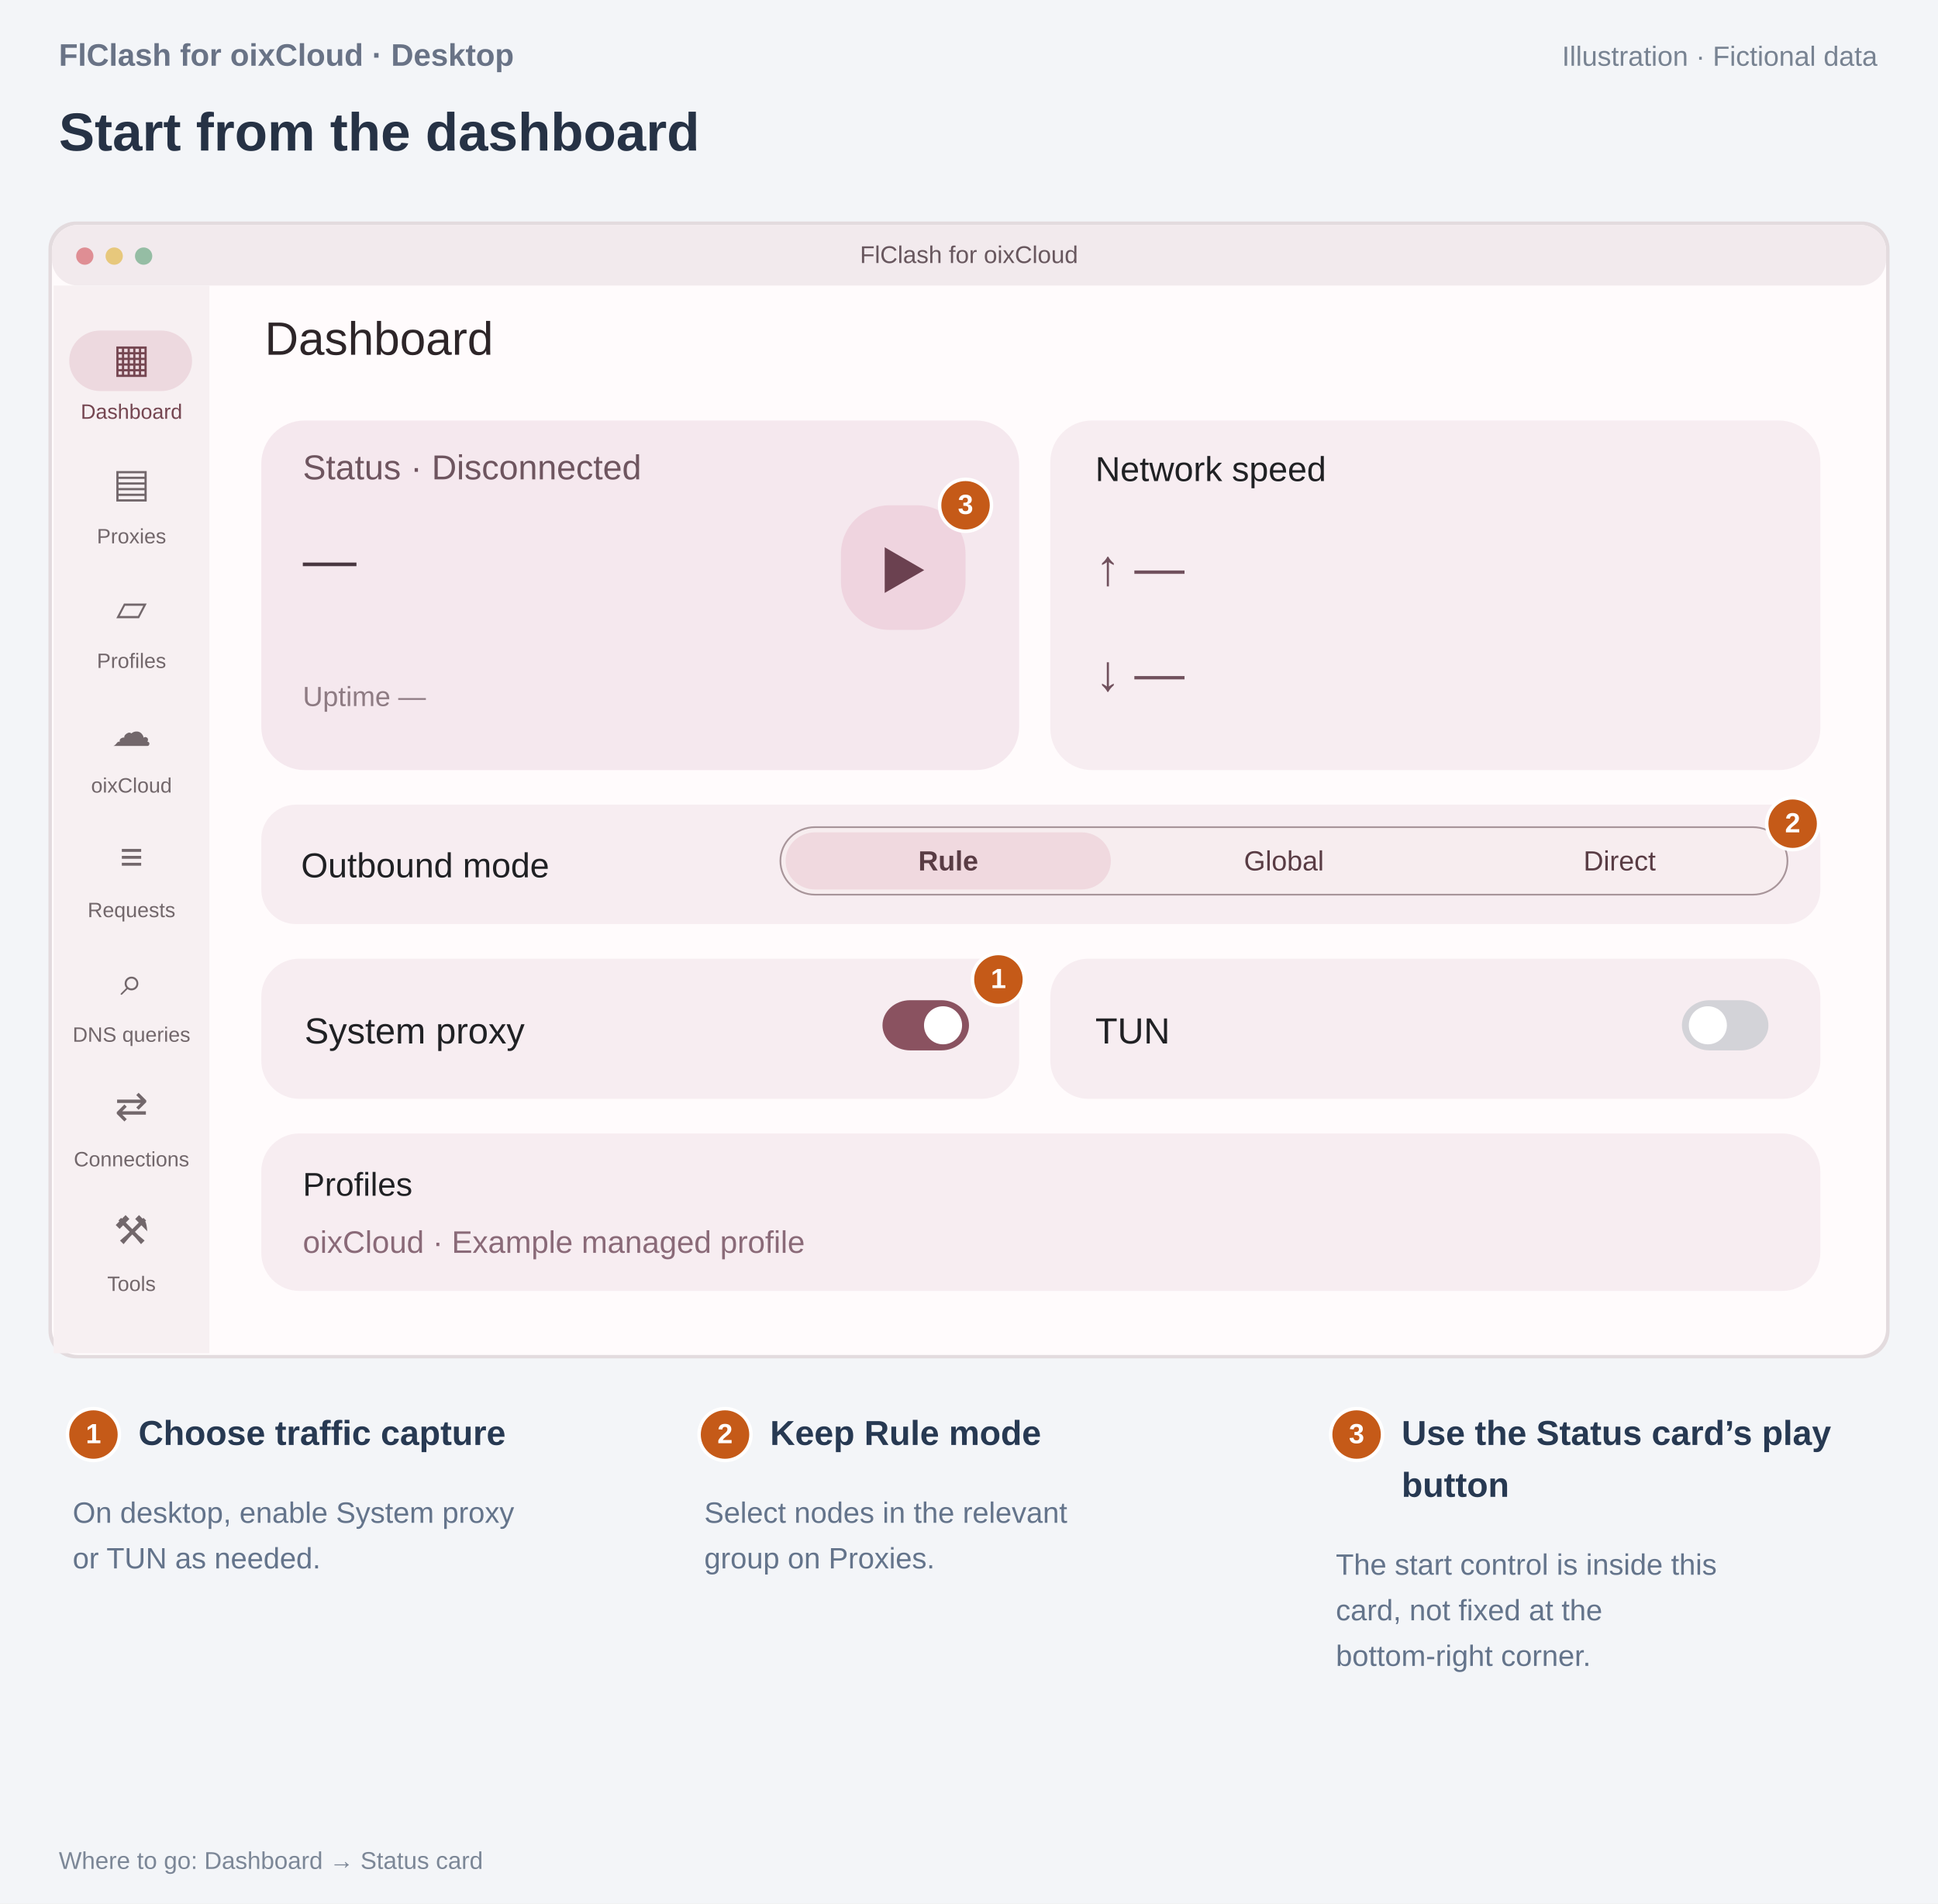
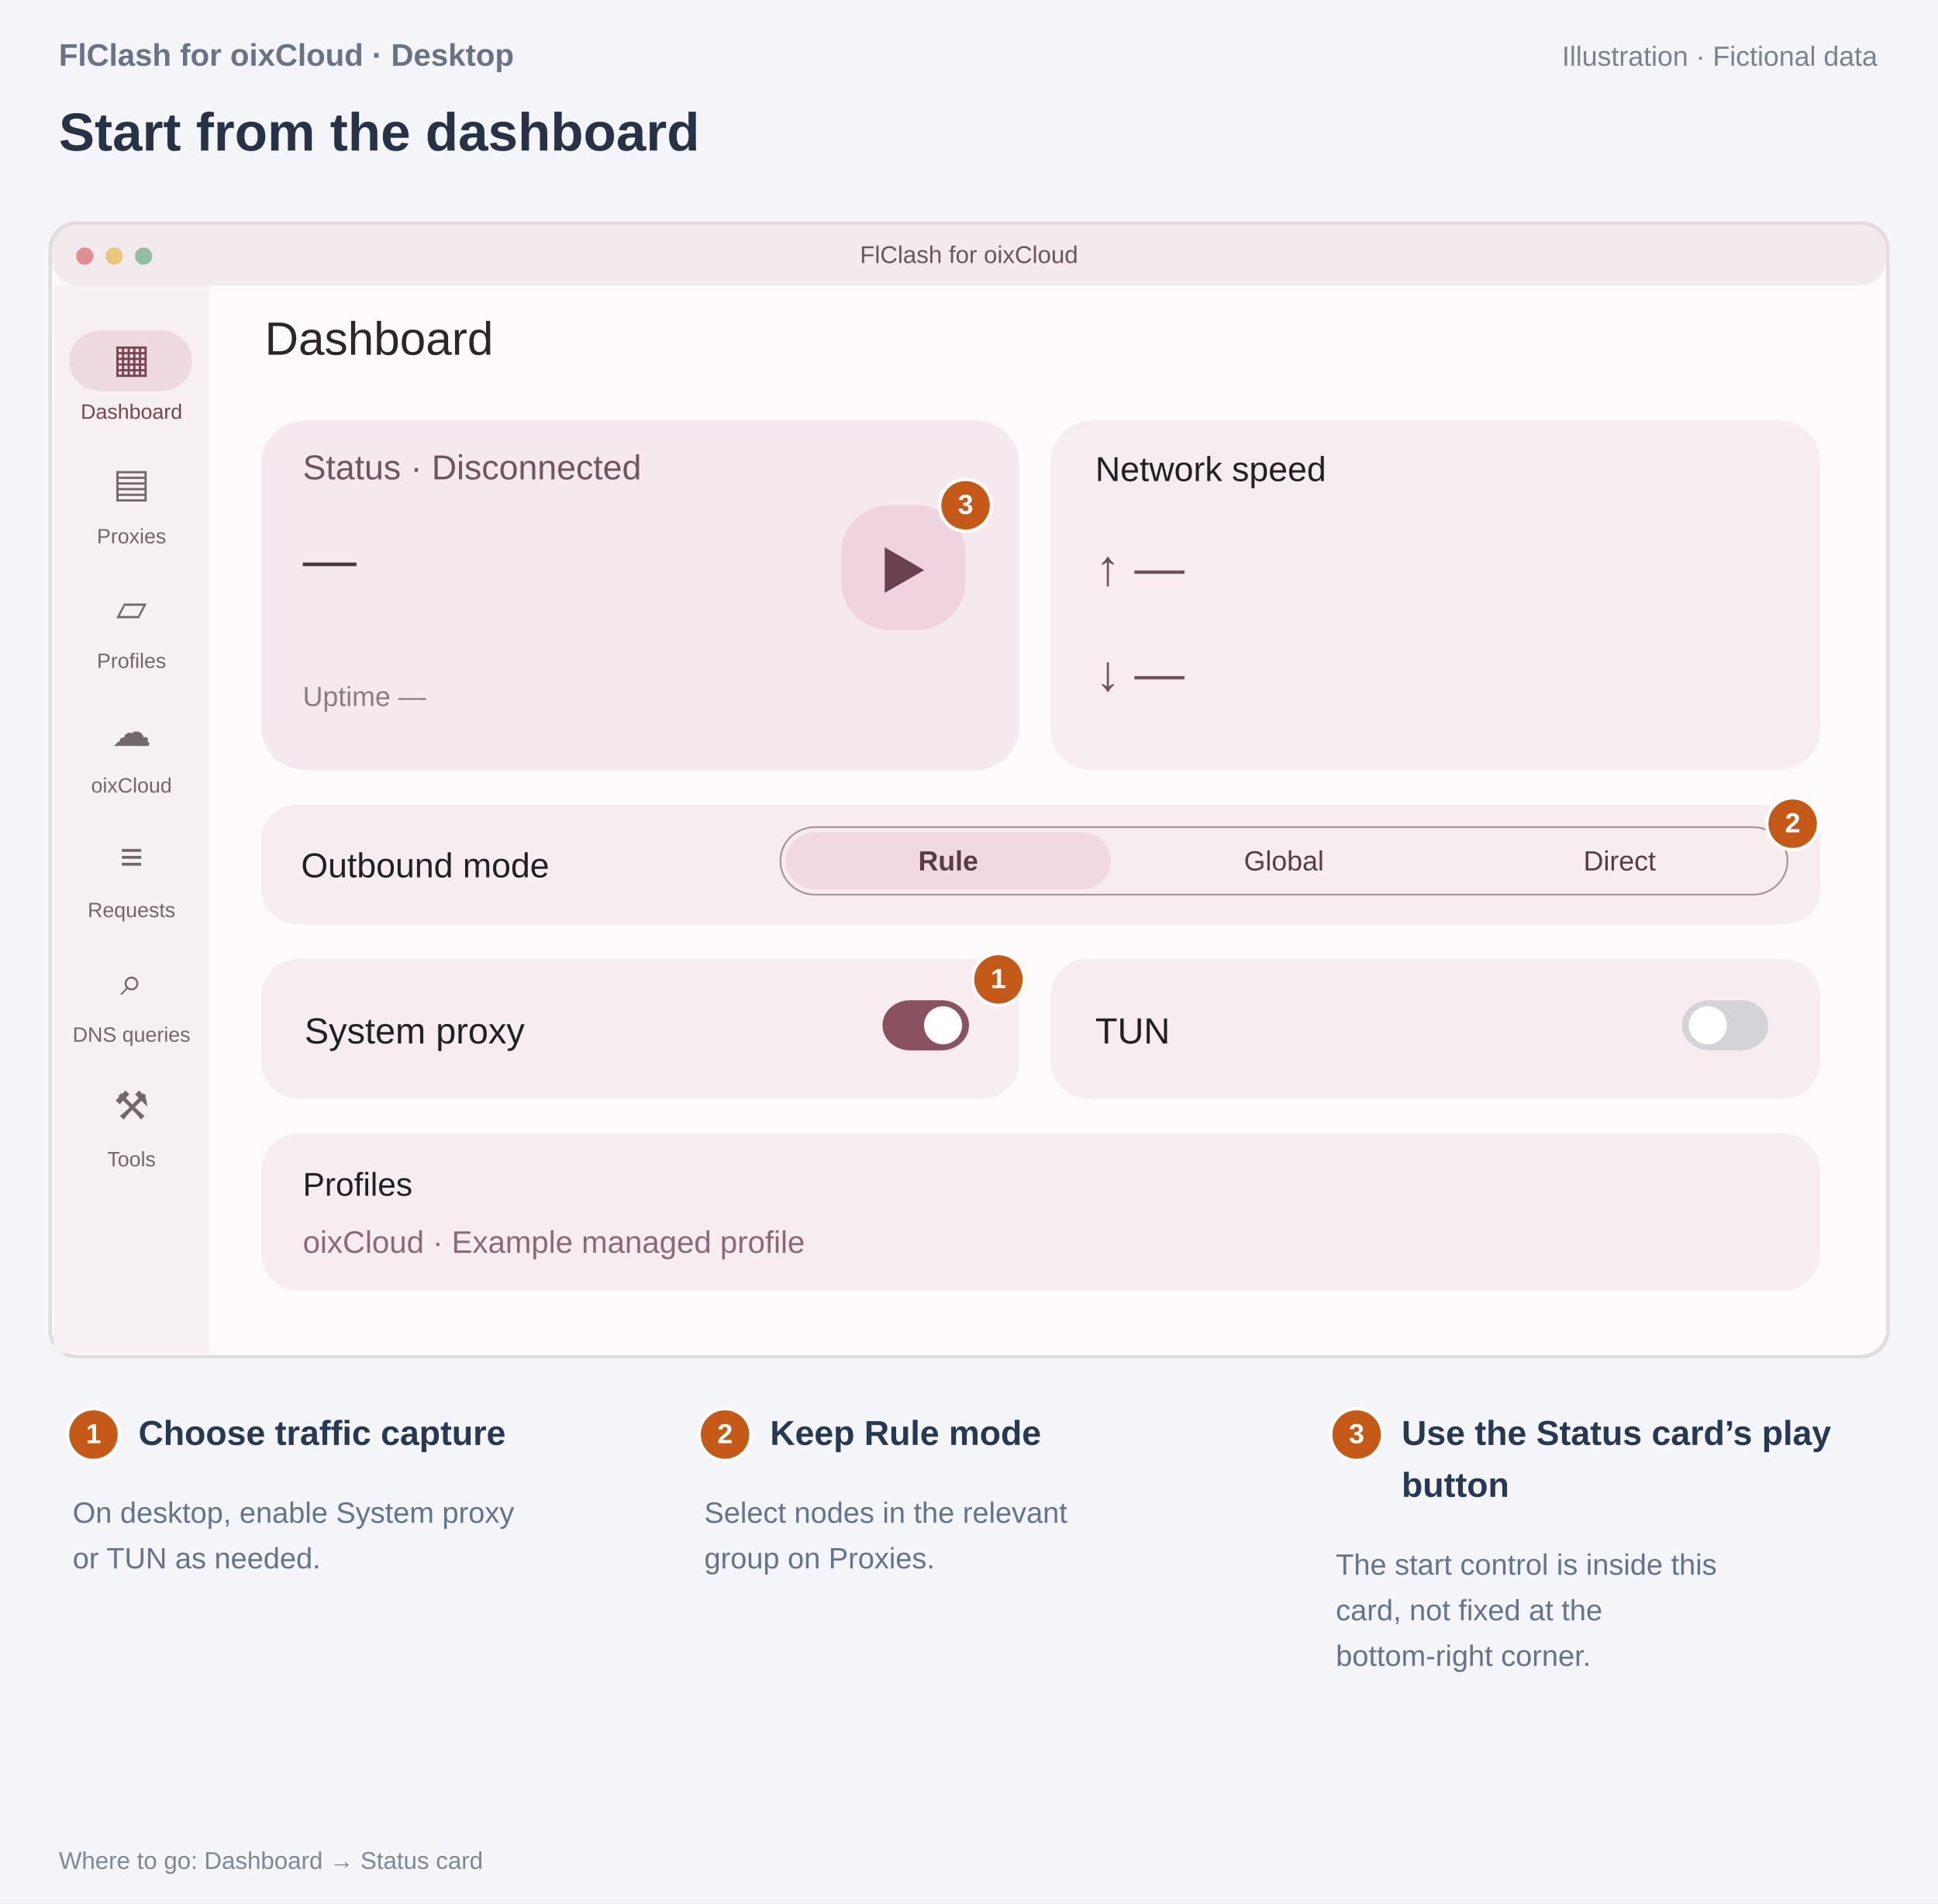
<svg xmlns="http://www.w3.org/2000/svg" width="1120" height="1100" viewBox="0 0 1120 1100" role="img" aria-labelledby="title desc">
  <g font-family="-apple-system,BlinkMacSystemFont,'PingFang SC','Segoe UI',Arial,sans-serif">
    <rect x="0" y="0" width="1120" height="1100" rx="0" fill="#f3f5f8" stroke="none" />
    <text x="34" y="38" font-size="18" fill="#697386" font-weight="600" text-anchor="start">FlClash for oixCloud · Desktop</text>
    <text x="1085" y="38" font-size="16" fill="#788392" font-weight="500" text-anchor="end">Illustration · Fictional data</text>
    <text x="34" y="87" font-size="31" fill="#263245" font-weight="700" text-anchor="start">Start from the dashboard</text>
    <rect x="28" y="128" width="1064" height="657" rx="16" fill="#e3dbde" stroke="none" />
    <rect x="30" y="130" width="1060" height="653" rx="15" fill="#fffbfc" stroke="none" />
    <rect x="30" y="130" width="1060" height="35" rx="15" fill="#f2eaed" stroke="none" />
    <circle cx="49" cy="148" r="5" fill="#df8e94" stroke="none" stroke-width="1" />
    <circle cx="66" cy="148" r="5" fill="#e7c87c" stroke="none" stroke-width="1" />
    <circle cx="83" cy="148" r="5" fill="#95bda4" stroke="none" stroke-width="1" />
    <text x="560" y="152" font-size="14" fill="#68575e" font-weight="500" text-anchor="middle">FlClash for oixCloud</text>
    <rect x="31" y="165" width="90" height="617" rx="0" fill="#f7f0f2" stroke="none" />
    <rect x="40" y="191" width="71" height="35" rx="18" fill="#edd9df" stroke="none" />
    <text x="76" y="215" font-size="23" fill="#754651" font-weight="500" text-anchor="middle">▦</text>
    <text x="76" y="242" font-size="12" fill="#754651" font-weight="500" text-anchor="middle">Dashboard</text>
    <text x="76" y="287" font-size="23" fill="#72676b" font-weight="500" text-anchor="middle">▤</text>
    <text x="76" y="314" font-size="12" fill="#72676b" font-weight="500" text-anchor="middle">Proxies</text>
    <text x="76" y="359" font-size="23" fill="#72676b" font-weight="500" text-anchor="middle">▱</text>
    <text x="76" y="386" font-size="12" fill="#72676b" font-weight="500" text-anchor="middle">Profiles</text>
    <text x="76" y="431" font-size="23" fill="#72676b" font-weight="500" text-anchor="middle">☁</text>
    <text x="76" y="458" font-size="12" fill="#72676b" font-weight="500" text-anchor="middle">oixCloud</text>
    <text x="76" y="503" font-size="23" fill="#72676b" font-weight="500" text-anchor="middle">≡</text>
    <text x="76" y="530" font-size="12" fill="#72676b" font-weight="500" text-anchor="middle">Requests</text>
    <text x="76" y="575" font-size="23" fill="#72676b" font-weight="500" text-anchor="middle">⌕</text>
    <text x="76" y="602" font-size="12" fill="#72676b" font-weight="500" text-anchor="middle">DNS queries</text>
-     <text x="76" y="647" font-size="23" fill="#72676b" font-weight="500" text-anchor="middle">⇄</text>
-     <text x="76" y="674" font-size="12" fill="#72676b" font-weight="500" text-anchor="middle">Connections</text>
-     <text x="76" y="719" font-size="23" fill="#72676b" font-weight="500" text-anchor="middle">⚒</text>
-     <text x="76" y="746" font-size="12" fill="#72676b" font-weight="500" text-anchor="middle">Tools</text>
+     <text x="76" y="647" font-size="23" fill="#72676b" font-weight="500" text-anchor="middle">⚒</text>
+     <text x="76" y="674" font-size="12" fill="#72676b" font-weight="500" text-anchor="middle">Tools</text>
    <text x="153" y="205" font-size="27" fill="#2d2528" font-weight="500" text-anchor="start">Dashboard</text>
    <rect x="151" y="243" width="438" height="202" rx="25" fill="#f5e8ee" stroke="none" />
    <text x="175" y="277" font-size="20" fill="#6e555f" font-weight="400" text-anchor="start">Status · Disconnected</text>
    <text x="175" y="334" font-size="31" fill="#493740" font-weight="400" text-anchor="start">—</text>
    <text x="175" y="408" font-size="16" fill="#8e7b83" font-weight="400" text-anchor="start">Uptime  —</text>
    <rect x="486" y="292" width="72" height="72" rx="28" fill="#efd4df" stroke="none" />
    <text x="522" y="340" font-size="29" fill="#6b4150" font-weight="600" text-anchor="middle">▶</text>
    <circle cx="558" cy="292" r="15" fill="#c55a18" stroke="#fff" stroke-width="2" />
    <text x="558" y="297" font-size="16" fill="#fff" font-weight="700" text-anchor="middle">3</text>
    <rect x="607" y="243" width="445" height="202" rx="24" fill="#f7edf1" stroke="none" />
    <text x="633" y="278" font-size="20" fill="#202124" font-weight="400" text-anchor="start">Network speed</text>
    <text x="633" y="338" font-size="29" fill="#71515d" font-weight="400" text-anchor="start">↑  —</text>
    <text x="633" y="399" font-size="29" fill="#71515d" font-weight="400" text-anchor="start">↓  —</text>
    <rect x="151" y="465" width="901" height="69" rx="20" fill="#f7edf1" stroke="none" />
    <text x="174" y="507" font-size="20" fill="#202124" font-weight="400" text-anchor="start">Outbound mode</text>
    <rect x="451" y="478" width="582" height="39" rx="20" fill="#f7edef" stroke="#a8959a" />
    <rect x="454" y="481" width="188" height="33" rx="17" fill="#f0d9df" stroke="none" />
    <text x="548" y="503" font-size="16" fill="#593c44" font-weight="600" text-anchor="middle">Rule</text>
    <text x="742" y="503" font-size="16" fill="#593c44" font-weight="400" text-anchor="middle">Global</text>
    <text x="936" y="503" font-size="16" fill="#593c44" font-weight="400" text-anchor="middle">Direct</text>
    <circle cx="1036" cy="476" r="15" fill="#c55a18" stroke="#fff" stroke-width="2" />
    <text x="1036" y="481" font-size="16" fill="#fff" font-weight="700" text-anchor="middle">2</text>
    <rect x="151" y="554" width="438" height="81" rx="22" fill="#f7edf1" stroke="none" />
    <text x="176" y="603" font-size="21" fill="#202124" font-weight="400" text-anchor="start">System proxy</text>
    <rect x="510" y="578" width="50" height="29" rx="16" fill="#8a5260" stroke="none" />
    <circle cx="545" cy="592.5" r="11" fill="#fff" stroke="none" stroke-width="1" />
    <rect x="607" y="554" width="445" height="81" rx="22" fill="#f7edf1" stroke="none" />
    <text x="633" y="603" font-size="21" fill="#202124" font-weight="400" text-anchor="start">TUN</text>
    <rect x="972" y="578" width="50" height="29" rx="16" fill="#d3d3d8" stroke="none" />
    <circle cx="987" cy="592.5" r="11" fill="#fff" stroke="none" stroke-width="1" />
    <circle cx="577" cy="566" r="15" fill="#c55a18" stroke="#fff" stroke-width="2" />
    <text x="577" y="571" font-size="16" fill="#fff" font-weight="700" text-anchor="middle">1</text>
    <rect x="151" y="655" width="901" height="91" rx="22" fill="#f7edf1" stroke="none" />
    <text x="175" y="691" font-size="19" fill="#202124" font-weight="400" text-anchor="start">Profiles</text>
    <text x="175" y="724" font-size="18" fill="#8a6a78" font-weight="400" text-anchor="start">oixCloud · Example managed profile</text>
    <circle cx="54" cy="829" r="15" fill="#c55a18" stroke="#fff" stroke-width="2" />
    <text x="54" y="834" font-size="16" fill="#fff" font-weight="700" text-anchor="middle">1</text>
    <text x="80" y="835" font-size="20" fill="#273952" font-weight="600" text-anchor="start">Choose traffic capture</text>
    <text x="42" y="880" font-size="17" fill="#64748b" font-weight="400" text-anchor="start">On desktop, enable System proxy</text>
    <text x="42" y="906.35" font-size="17" fill="#64748b" font-weight="400" text-anchor="start">or TUN as needed.</text>
    <circle cx="419" cy="829" r="15" fill="#c55a18" stroke="#fff" stroke-width="2" />
    <text x="419" y="834" font-size="16" fill="#fff" font-weight="700" text-anchor="middle">2</text>
    <text x="445" y="835" font-size="20" fill="#273952" font-weight="600" text-anchor="start">Keep Rule mode</text>
    <text x="407" y="880" font-size="17" fill="#64748b" font-weight="400" text-anchor="start">Select nodes in the relevant</text>
    <text x="407" y="906.35" font-size="17" fill="#64748b" font-weight="400" text-anchor="start">group on Proxies.</text>
    <circle cx="784" cy="829" r="15" fill="#c55a18" stroke="#fff" stroke-width="2" />
    <text x="784" y="834" font-size="16" fill="#fff" font-weight="700" text-anchor="middle">3</text>
    <text x="810" y="835" font-size="20" fill="#273952" font-weight="600" text-anchor="start">Use the Status card’s play</text>
    <text x="810" y="865" font-size="20" fill="#273952" font-weight="600" text-anchor="start"> button</text>
    <text x="772" y="910" font-size="17" fill="#64748b" font-weight="400" text-anchor="start">The start control is inside this</text>
    <text x="772" y="936.35" font-size="17" fill="#64748b" font-weight="400" text-anchor="start">card, not fixed at the</text>
    <text x="772" y="962.7" font-size="17" fill="#64748b" font-weight="400" text-anchor="start">bottom-right corner.</text>
    <text x="34" y="1080" font-size="14" fill="#7c8797" font-weight="400" text-anchor="start">Where to go: Dashboard → Status card</text>
  </g>
</svg>
